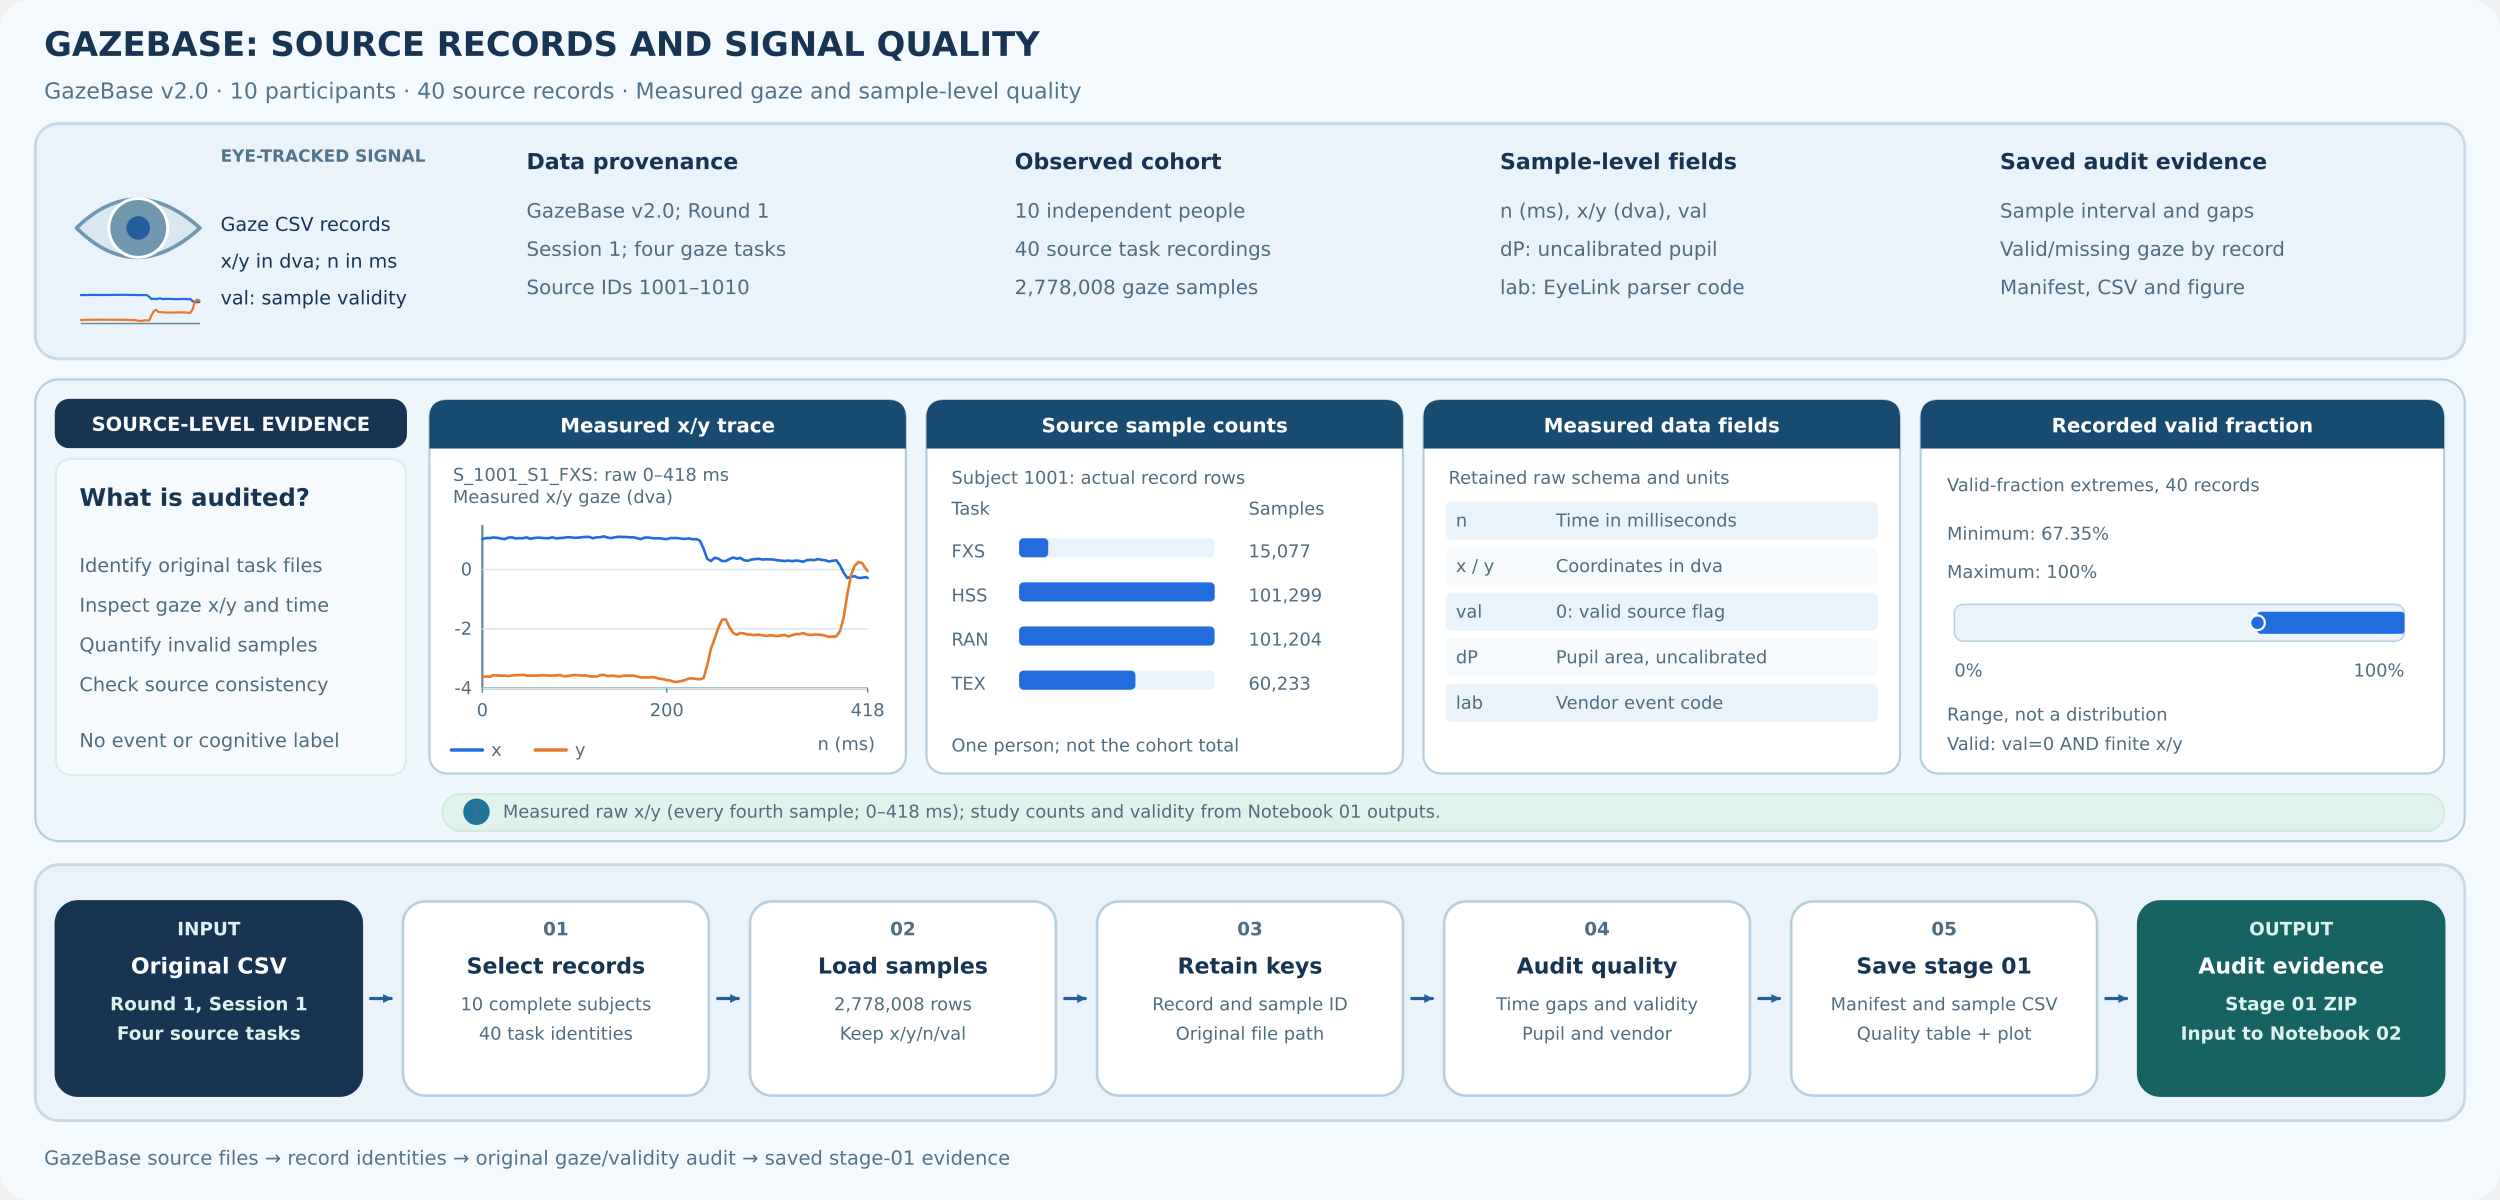
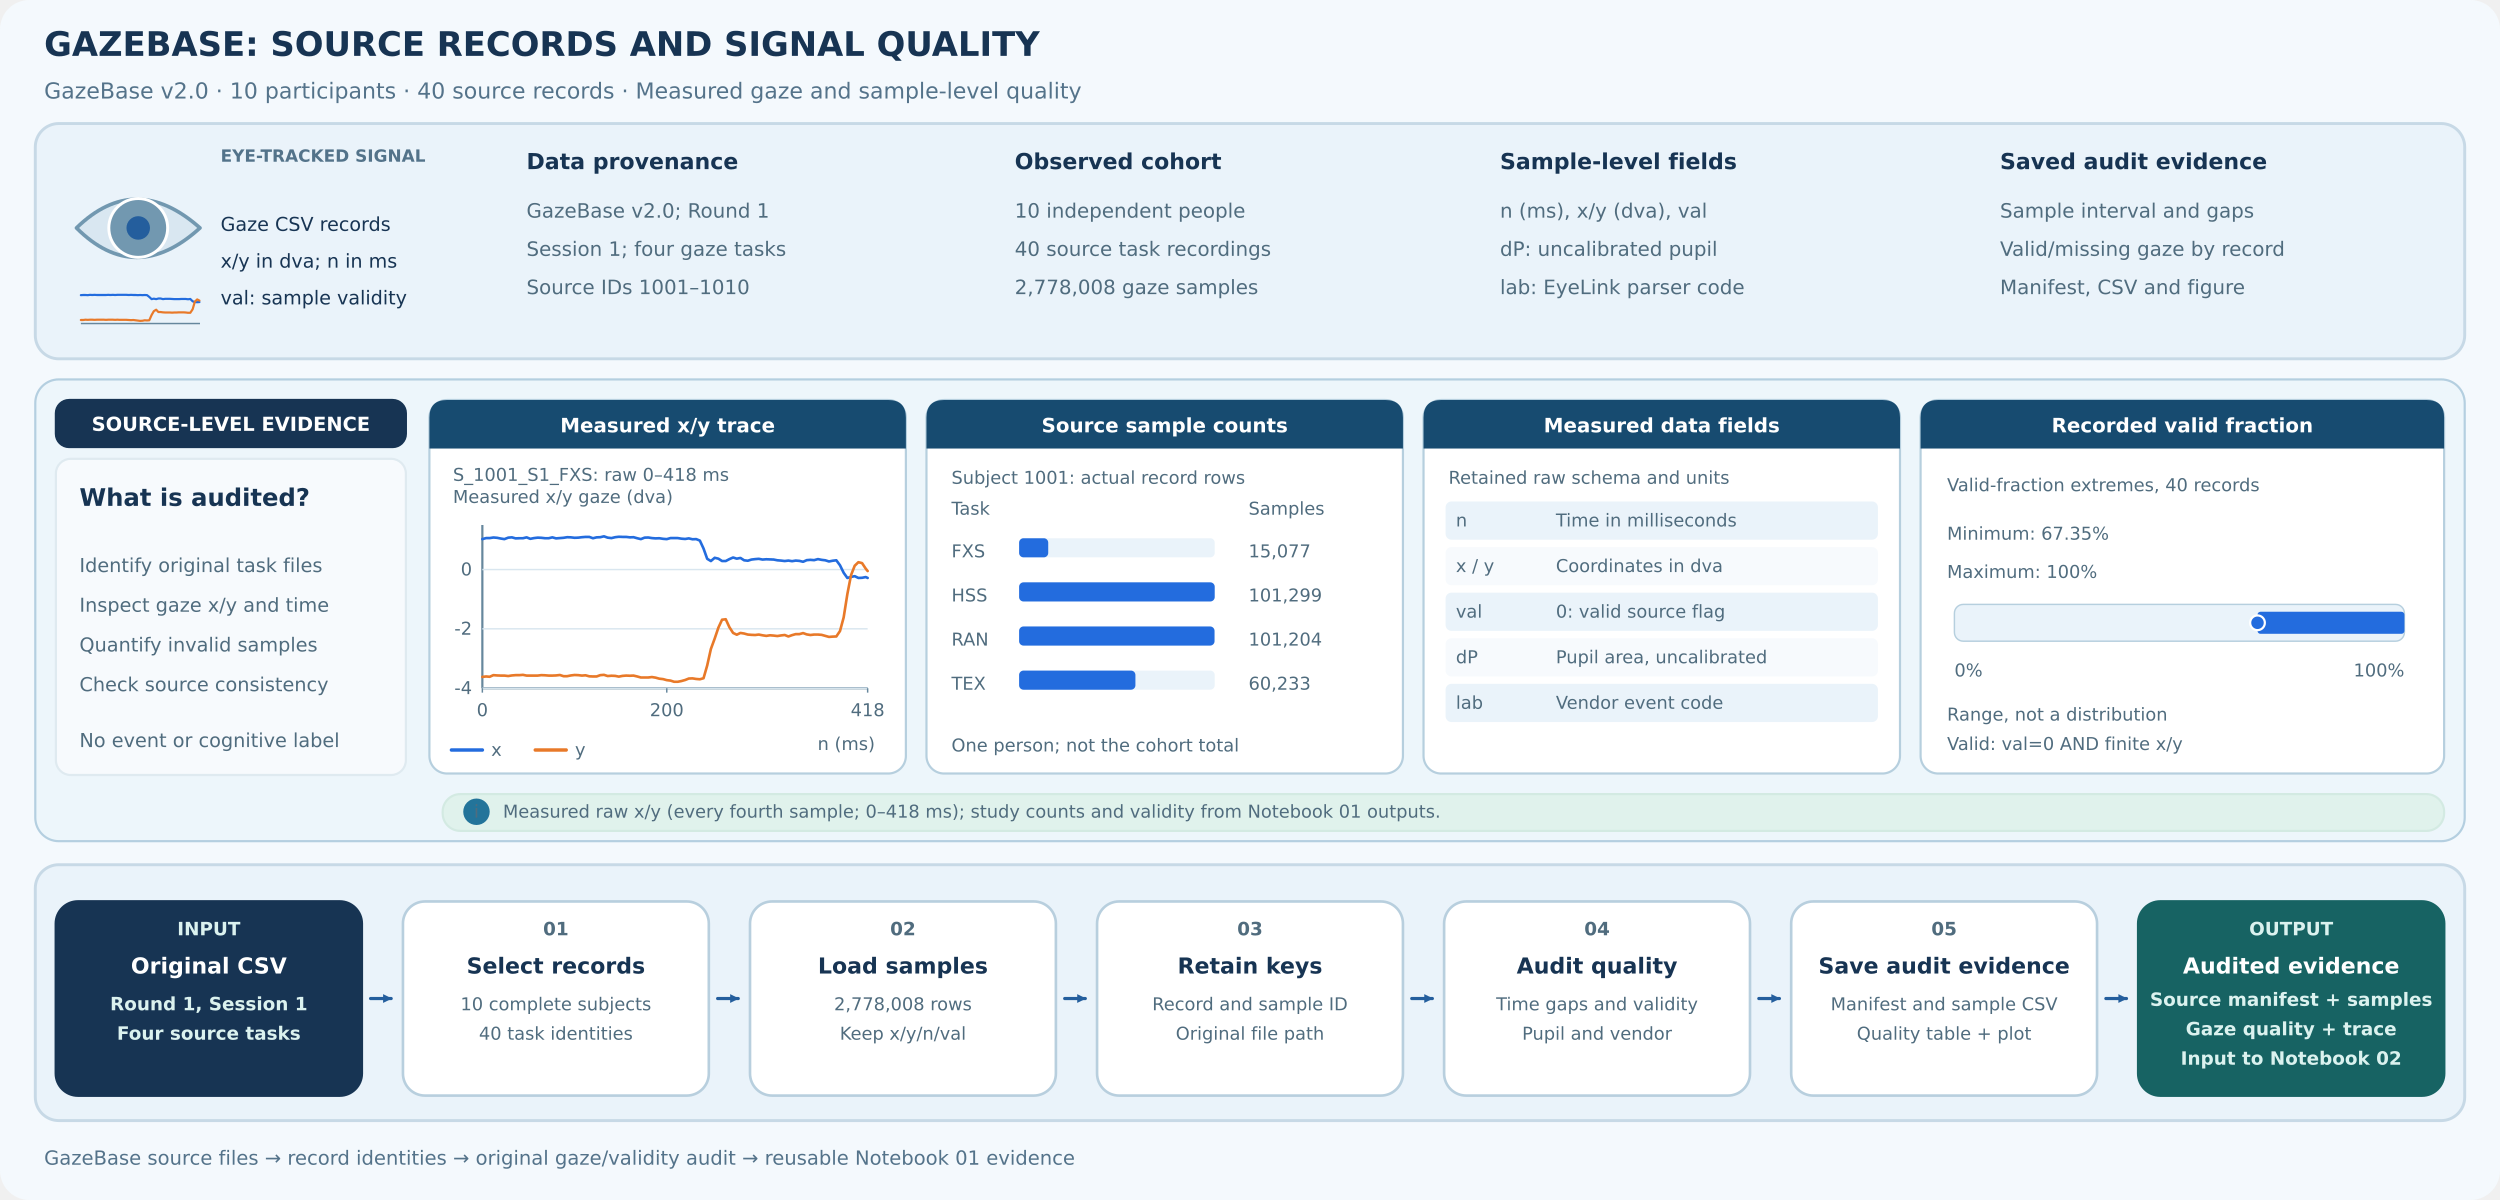
<svg xmlns="http://www.w3.org/2000/svg" width="1700" height="816" viewBox="0 0 1700 816" role="img" aria-labelledby="svg-title svg-desc">
  <defs>
    <style>
.title{font:700 23px DejaVu Sans,Arial,sans-serif;fill:#173453}.subtitle{font:400 15px DejaVu Sans,Arial,sans-serif;fill:#54738A}.sourceheading{font:700 11.5px DejaVu Sans,Arial,sans-serif;fill:#53738A}.sourcebody{font:400 13px DejaVu Sans,Arial,sans-serif;fill:#173453}.ctxhead{font:700 15px DejaVu Sans,Arial,sans-serif;fill:#173453}.ctxbody{font:400 13.5px DejaVu Sans,Arial,sans-serif;fill:#506C7E}.focushead{font:700 16.5px DejaVu Sans,Arial,sans-serif;fill:#173453}.focusbody{font:400 13.1px DejaVu Sans,Arial,sans-serif;fill:#506C7E}.sectionlabel{font:700 13.2px DejaVu Sans,Arial,sans-serif;fill:white}.panelhead{font:700 13.5px DejaVu Sans,Arial,sans-serif;fill:white}.panelbody{font:400 12.1px DejaVu Sans,Arial,sans-serif;fill:#506C7E}.nodeid{font:700 12.5px DejaVu Sans,Arial,sans-serif;fill:#506C7E}.nodetitle{font:700 15px DejaVu Sans,Arial,sans-serif;fill:#173453}.nodedesc{font:400 12.1px DejaVu Sans,Arial,sans-serif;fill:#506C7E}.endnodeid{font:700 12.5px DejaVu Sans,Arial,sans-serif;fill:#DBF2EF}.endnodetitle{font:700 15px DejaVu Sans,Arial,sans-serif;fill:white}.footer{font:400 13.3px DejaVu Sans,Arial,sans-serif;fill:#54738A}</style>
    <marker id="arr" markerWidth="6" markerHeight="6" refX="5.5" refY="3" orient="auto" markerUnits="userSpaceOnUse">
      <path d="M0 0 L6 3 L0 6 Z" fill="#245E9D" />
    </marker>
  </defs>
  <rect x="0" y="0" width="1700" height="816" rx="20" fill="#F4F9FD" stroke="none" stroke-width="1" />
  <g id="band-0-header">
    <text x="30" y="38" class="title">GAZEBASE: SOURCE RECORDS AND SIGNAL QUALITY</text>
    <text x="30" y="67" class="subtitle">GazeBase v2.0 · 10 participants · 40 source records · Measured gaze and sample-level quality</text>
  </g>
  <g id="band-1-context">
    <rect x="24" y="84" width="1652" height="160" rx="16" fill="#EAF3FA" stroke="#C7D9E6" stroke-width="2" />
    <g id="source">
      <text x="150" y="110" class="sourceheading">EYE-TRACKED SIGNAL</text>
      <path d="M52 155 Q92 116 136 155 Q92 195 52 155Z" fill="#D9E7F1" stroke="#7298B0" stroke-width="2.5" stroke-linejoin="round" />
      <circle cx="94" cy="155" r="20" fill="#7298B0" stroke="#FFFFFF" stroke-width="2" />
      <circle cx="94" cy="155" r="8" fill="#245E9D" />
      <line x1="55" y1="220" x2="136" y2="220" stroke="#66879D" stroke-width="1" />
      <path d="M55.0 200.7 L56.6 200.6 L58.1 200.6 L59.7 200.7 L61.2 200.5 L62.8 200.6 L64.3 200.5 L65.9 200.6 L67.4 200.6 L69.0 200.6 L70.5 200.6 L72.1 200.6 L73.6 200.5 L75.2 200.6 L76.7 200.5 L78.3 200.6 L79.8 200.5 L81.4 200.5 L82.9 200.5 L84.5 200.5 L86.0 200.5 L87.6 200.6 L89.1 200.5 L90.7 200.6 L92.2 200.6 L93.8 200.7 L95.3 200.6 L96.9 200.7 L98.4 200.6 L100.0 200.7 L101.5 201.9 L103.1 203.4 L104.6 203.1 L106.2 203.4 L107.7 203.0 L109.3 203.0 L110.8 203.4 L112.4 203.2 L113.9 203.2 L115.5 203.2 L117.0 203.3 L118.6 203.4 L120.1 203.4 L121.7 203.4 L123.2 203.3 L124.8 203.3 L126.3 203.3 L127.9 203.5 L129.4 203.3 L131.0 204.9 L132.5 205.4 L134.1 205.5 L135.6 205.4" fill="none" stroke="#236CDE" stroke-width="1.5" stroke-linecap="round" stroke-linejoin="round" />
      <path d="M55.0 217.6 L56.6 217.6 L58.1 217.4 L59.7 217.5 L61.2 217.4 L62.8 217.4 L64.3 217.5 L65.9 217.4 L67.4 217.4 L69.0 217.4 L70.5 217.4 L72.1 217.5 L73.6 217.4 L75.2 217.4 L76.7 217.4 L78.3 217.5 L79.8 217.4 L81.4 217.5 L82.9 217.5 L84.5 217.5 L86.0 217.5 L87.6 217.6 L89.1 217.7 L90.7 217.6 L92.2 217.8 L93.8 218.0 L95.3 218.2 L96.9 218.1 L98.4 217.8 L100.0 217.9 L101.5 217.8 L103.1 214.2 L104.6 211.6 L106.2 210.6 L107.7 212.2 L109.3 212.2 L110.8 212.4 L112.4 212.5 L113.9 212.5 L115.5 212.5 L117.0 212.6 L118.6 212.5 L120.1 212.5 L121.7 212.4 L123.2 212.4 L124.8 212.4 L126.3 212.5 L127.9 212.7 L129.4 212.7 L131.0 210.3 L132.5 205.1 L134.1 203.6 L135.6 204.4" fill="none" stroke="#E87929" stroke-width="1.5" stroke-linecap="round" stroke-linejoin="round" />
      <text x="150" y="157" class="sourcebody">Gaze CSV records</text>
      <text x="150" y="182" class="sourcebody">x/y in dva; n in ms</text>
      <text x="150" y="207" class="sourcebody">val: sample validity</text>
    </g>
    <g id="context-1">
      <text x="358" y="115" class="ctxhead">Data provenance</text>
      <text x="358" y="148" class="ctxbody">GazeBase v2.0; Round 1</text>
      <text x="358" y="174" class="ctxbody">Session 1; four gaze tasks</text>
      <text x="358" y="200" class="ctxbody">Source IDs 1001–1010</text>
    </g>
    <g id="context-2">
      <text x="690" y="115" class="ctxhead">Observed cohort</text>
      <text x="690" y="148" class="ctxbody">10 independent people</text>
      <text x="690" y="174" class="ctxbody">40 source task recordings</text>
      <text x="690" y="200" class="ctxbody">2,778,008 gaze samples</text>
    </g>
    <g id="context-3">
      <text x="1020" y="115" class="ctxhead">Sample-level fields</text>
      <text x="1020" y="148" class="ctxbody">n (ms), x/y (dva), val</text>
      <text x="1020" y="174" class="ctxbody">dP: uncalibrated pupil</text>
      <text x="1020" y="200" class="ctxbody">lab: EyeLink parser code</text>
    </g>
    <g id="context-4">
      <text x="1360" y="115" class="ctxhead">Saved audit evidence</text>
      <text x="1360" y="148" class="ctxbody">Sample interval and gaps</text>
      <text x="1360" y="174" class="ctxbody">Valid/missing gaze by record</text>
      <text x="1360" y="200" class="ctxbody">Manifest, CSV and figure</text>
    </g>
  </g>
  <g id="band-2-analysis">
    <rect x="24" y="258" width="1652" height="314" rx="16" fill="#EDF6FB" stroke="#B4CFE0" stroke-width="1.5" />
    <g id="focus">
      <rect x="38" y="272" width="238" height="32" rx="9" fill="#173453" stroke="#173453" stroke-width="1.5" />
      <text x="157" y="293" class="sectionlabel" text-anchor="middle">SOURCE-LEVEL EVIDENCE</text>
      <rect x="38" y="312" width="238" height="215" rx="10" fill="#F7FAFD" stroke="#DFEAF0" stroke-width="1.5" />
      <text x="54" y="344" class="focushead">What is audited?</text>
      <text x="54" y="389" class="focusbody">Identify original task files</text>
      <text x="54" y="416" class="focusbody">Inspect gaze x/y and time</text>
      <text x="54" y="443" class="focusbody">Quantify invalid samples</text>
      <text x="54" y="470" class="focusbody">Check source consistency</text>
      <text x="54" y="508" class="focusbody">No event or cognitive label</text>
    </g>
    <g id="panels">
      <g id="panel-1">
        <rect x="292" y="272" width="324" height="254" rx="12" fill="#FFFFFF" stroke="#B6CFDE" stroke-width="1.5" />
        <path d="M304 272 H604 Q616 272 616 284 V305 H292 V284 Q292 272 304 272 Z" fill="#174B70" />
        <text x="454" y="294" class="panelhead" text-anchor="middle">Measured x/y trace</text>
        <g id="scientific-panel-1">
          <text x="308" y="327" class="panelbody">S_1001_S1_FXS: raw 0–418 ms</text>
          <text x="308" y="342" class="panelbody">Measured x/y gaze (dva)</text>
          <line x1="328" y1="357" x2="328" y2="468" stroke="#66879D" stroke-width="1.5" />
          <line x1="328" y1="468" x2="590" y2="468" stroke="#66879D" stroke-width="1.5" />
          <line x1="328" y1="468" x2="590" y2="468" stroke="#D9E6EF" stroke-width="1" />
          <text x="321" y="472" class="panelbody" text-anchor="end">-4</text>
          <line x1="328" y1="427.6" x2="590" y2="427.6" stroke="#D9E6EF" stroke-width="1" />
          <text x="321" y="431.6" class="panelbody" text-anchor="end">-2</text>
          <line x1="328" y1="387.3" x2="590" y2="387.3" stroke="#D9E6EF" stroke-width="1" />
          <text x="321" y="391.3" class="panelbody" text-anchor="end">0</text>
          <line x1="328" y1="468" x2="328" y2="471" stroke="#66879D" stroke-width="1" />
          <text x="328" y="487" class="panelbody" text-anchor="middle">0</text>
          <line x1="453.4" y1="468" x2="453.4" y2="471" stroke="#66879D" stroke-width="1" />
          <text x="453.4" y="487" class="panelbody" text-anchor="middle">200</text>
          <line x1="590" y1="468" x2="590" y2="471" stroke="#66879D" stroke-width="1" />
          <text x="590" y="487" class="panelbody" text-anchor="middle">418</text>
          <path d="M328.0 366.6 L330.5 365.9 L333.0 365.9 L335.5 365.5 L338.0 365.7 L340.5 366.2 L343.0 366.6 L345.6 365.6 L348.1 365.4 L350.6 366.1 L353.1 366.0 L355.6 366.0 L358.1 365.4 L360.6 366.4 L363.1 365.9 L365.6 365.6 L368.1 365.7 L370.6 366.0 L373.1 366.0 L375.6 365.4 L378.1 366.1 L380.7 365.9 L383.2 365.7 L385.7 365.3 L388.2 365.4 L390.7 365.7 L393.2 365.6 L395.7 365.3 L398.2 365.1 L400.7 365.1 L403.2 366.0 L405.7 365.4 L408.2 365.3 L410.7 364.7 L413.2 365.6 L415.8 365.9 L418.3 365.3 L420.8 365.0 L423.3 365.1 L425.8 365.1 L428.3 365.4 L430.8 365.3 L433.3 366.0 L435.8 366.6 L438.3 365.6 L440.8 365.5 L443.3 365.9 L445.8 366.1 L448.3 366.0 L450.9 366.4 L453.4 366.6 L455.9 365.9 L458.4 365.9 L460.9 365.9 L463.4 366.3 L465.9 366.5 L468.4 366.1 L470.9 366.7 L473.4 366.6 L475.9 367.6 L478.4 373.0 L480.9 380.0 L483.4 381.5 L486.0 379.3 L488.5 379.9 L491.0 381.5 L493.5 381.5 L496.0 380.2 L498.5 379.1 L501.0 379.9 L503.5 379.4 L506.0 381.0 L508.5 381.3 L511.0 380.5 L513.5 380.2 L516.0 380.0 L518.5 380.5 L521.1 380.3 L523.6 380.4 L526.1 380.5 L528.6 381.0 L531.1 381.2 L533.6 381.5 L536.1 381.2 L538.6 381.6 L541.1 381.2 L543.6 381.4 L546.1 382.0 L548.6 380.9 L551.1 380.7 L553.6 380.9 L556.2 380.2 L558.7 380.7 L561.2 381.0 L563.7 381.8 L566.2 381.3 L568.7 381.0 L571.2 384.4 L573.7 389.5 L576.2 393.0 L578.7 392.3 L581.2 391.8 L583.7 393.0 L586.2 392.9 L588.7 392.4 L590.0 393.0" fill="none" stroke="#236CDE" stroke-width="1.8" stroke-linecap="round" stroke-linejoin="round" />
          <path d="M328.0 460.3 L330.5 460.0 L333.0 460.2 L335.5 459.1 L338.0 459.3 L340.5 459.4 L343.0 459.4 L345.6 459.7 L348.1 459.3 L350.6 459.1 L353.1 459.1 L355.6 458.9 L358.1 459.4 L360.6 459.4 L363.1 459.4 L365.6 459.4 L368.1 459.1 L370.6 459.2 L373.1 459.4 L375.6 459.4 L378.1 459.3 L380.7 459.0 L383.2 459.8 L385.7 459.8 L388.2 459.3 L390.7 459.0 L393.2 459.1 L395.7 459.4 L398.2 459.2 L400.7 459.9 L403.2 460.0 L405.7 460.0 L408.2 459.1 L410.7 458.9 L413.2 459.7 L415.8 459.5 L418.3 459.6 L420.8 460.1 L423.3 459.6 L425.8 459.4 L428.3 459.5 L430.8 459.4 L433.3 460.0 L435.8 460.7 L438.3 460.7 L440.8 460.7 L443.3 460.4 L445.8 460.8 L448.3 461.5 L450.9 461.8 L453.4 462.5 L455.9 462.8 L458.4 463.6 L460.9 463.6 L463.4 463.1 L465.9 462.4 L468.4 461.4 L470.9 461.3 L473.4 461.7 L475.9 461.9 L478.4 461.2 L480.9 452.5 L483.4 441.3 L486.0 434.2 L488.5 426.8 L491.0 421.4 L493.5 421.1 L496.0 426.5 L498.5 430.4 L501.0 431.6 L503.5 430.4 L506.0 430.8 L508.5 431.5 L511.0 431.7 L513.5 431.8 L516.0 431.5 L518.5 432.0 L521.1 432.4 L523.6 432.0 L526.1 432.2 L528.6 432.5 L531.1 432.1 L533.6 431.8 L536.1 432.8 L538.6 431.9 L541.1 431.2 L543.6 431.2 L546.1 430.5 L548.6 431.4 L551.1 431.8 L553.6 431.5 L556.2 431.5 L558.7 431.7 L561.2 432.4 L563.7 433.1 L566.2 432.9 L568.7 432.8 L571.2 429.1 L573.7 419.8 L576.2 404.0 L578.7 391.1 L581.2 384.7 L583.7 382.3 L586.2 382.9 L588.7 386.7 L590.0 388.3" fill="none" stroke="#E87929" stroke-width="1.8" stroke-linecap="round" stroke-linejoin="round" />
          <path d="M307 510 L328 510" fill="none" stroke="#236CDE" stroke-width="2.4" stroke-linecap="round" stroke-linejoin="round" />
          <text x="334" y="514" class="panelbody">x</text>
          <path d="M364 510 L385 510" fill="none" stroke="#E87929" stroke-width="2.4" stroke-linecap="round" stroke-linejoin="round" />
          <text x="391" y="514" class="panelbody">y</text>
          <text x="595" y="510" class="panelbody" text-anchor="end">n (ms)</text>
        </g>
      </g>
      <g id="panel-2">
        <rect x="630" y="272" width="324" height="254" rx="12" fill="#FFFFFF" stroke="#B6CFDE" stroke-width="1.5" />
        <path d="M642 272 H942 Q954 272 954 284 V305 H630 V284 Q630 272 642 272 Z" fill="#174B70" />
        <text x="792" y="294" class="panelhead" text-anchor="middle">Source sample counts</text>
        <g id="scientific-panel-2">
          <text x="647" y="329" class="panelbody">Subject 1001: actual record rows</text>
          <text x="647" y="350" class="panelbody">Task</text>
          <text x="849" y="350" class="panelbody">Samples</text>
          <text x="647" y="379" class="panelbody">FXS</text>
          <rect x="693" y="366" width="133" height="13" rx="3" fill="#EAF3FA" stroke="none" stroke-width="0" />
          <rect x="693" y="366" width="19.795" height="13" rx="3" fill="#236CDE" stroke="none" stroke-width="0" />
          <text x="849" y="379" class="panelbody">15,077</text>
          <text x="647" y="409" class="panelbody">HSS</text>
          <rect x="693" y="396" width="133" height="13" rx="3" fill="#EAF3FA" stroke="none" stroke-width="0" />
          <rect x="693" y="396" width="133" height="13" rx="3" fill="#236CDE" stroke="none" stroke-width="0" />
          <text x="849" y="409" class="panelbody">101,299</text>
          <text x="647" y="439" class="panelbody">RAN</text>
          <rect x="693" y="426" width="133" height="13" rx="3" fill="#EAF3FA" stroke="none" stroke-width="0" />
          <rect x="693" y="426" width="132.875" height="13" rx="3" fill="#236CDE" stroke="none" stroke-width="0" />
          <text x="849" y="439" class="panelbody">101,204</text>
          <text x="647" y="469" class="panelbody">TEX</text>
          <rect x="693" y="456" width="133" height="13" rx="3" fill="#EAF3FA" stroke="none" stroke-width="0" />
          <rect x="693" y="456" width="79.083" height="13" rx="3" fill="#236CDE" stroke="none" stroke-width="0" />
          <text x="849" y="469" class="panelbody">60,233</text>
          <text x="647" y="511" class="panelbody">One person; not the cohort total</text>
        </g>
      </g>
      <g id="panel-3">
        <rect x="968" y="272" width="324" height="254" rx="12" fill="#FFFFFF" stroke="#B6CFDE" stroke-width="1.5" />
        <path d="M980 272 H1280 Q1292 272 1292 284 V305 H968 V284 Q968 272 980 272 Z" fill="#174B70" />
        <text x="1130" y="294" class="panelhead" text-anchor="middle">Measured data fields</text>
        <g id="scientific-panel-3">
          <text x="985" y="329" class="panelbody">Retained raw schema and units</text>
          <rect x="983" y="341" width="294" height="26" rx="4" fill="#EAF3FA" stroke="none" stroke-width="0" />
          <text x="990" y="358" class="panelbody">n</text>
          <text x="1058" y="358" class="panelbody">Time in milliseconds</text>
          <rect x="983" y="372" width="294" height="26" rx="4" fill="#F7FAFD" stroke="none" stroke-width="0" />
          <text x="990" y="389" class="panelbody">x / y</text>
          <text x="1058" y="389" class="panelbody">Coordinates in dva</text>
          <rect x="983" y="403" width="294" height="26" rx="4" fill="#EAF3FA" stroke="none" stroke-width="0" />
          <text x="990" y="420" class="panelbody">val</text>
          <text x="1058" y="420" class="panelbody">0: valid source flag</text>
          <rect x="983" y="434" width="294" height="26" rx="4" fill="#F7FAFD" stroke="none" stroke-width="0" />
          <text x="990" y="451" class="panelbody">dP</text>
          <text x="1058" y="451" class="panelbody">Pupil area, uncalibrated</text>
          <rect x="983" y="465" width="294" height="26" rx="4" fill="#EAF3FA" stroke="none" stroke-width="0" />
          <text x="990" y="482" class="panelbody">lab</text>
          <text x="1058" y="482" class="panelbody">Vendor event code</text>
        </g>
      </g>
      <g id="panel-4">
        <rect x="1306" y="272" width="356" height="254" rx="12" fill="#FFFFFF" stroke="#B6CFDE" stroke-width="1.5" />
        <path d="M1318 272 H1650 Q1662 272 1662 284 V305 H1306 V284 Q1306 272 1318 272 Z" fill="#174B70" />
        <text x="1484" y="294" class="panelhead" text-anchor="middle">Recorded valid fraction</text>
        <g id="scientific-panel-4">
          <text x="1324" y="334" class="panelbody">Valid-fraction extremes, 40 records</text>
          <text x="1324" y="367" class="panelbody">Minimum: 67.35%</text>
          <text x="1324" y="393" class="panelbody">Maximum: 100%</text>
          <rect x="1329" y="411" width="306" height="25" rx="6" fill="#EAF3FA" stroke="#B6CFDE" stroke-width="1" />
          <rect x="1535.098" y="416" width="99.902" height="15" rx="2" fill="#236CDE" stroke="none" stroke-width="0" />
          <circle cx="1535.1" cy="423.5" r="5" fill="#236CDE" stroke="white" stroke-width="1.5" />
          <text x="1329" y="460" class="panelbody">0%</text>
          <text x="1635" y="460" class="panelbody" text-anchor="end">100%</text>
          <text x="1324" y="490" class="panelbody">Range, not a distribution</text>
          <text x="1324" y="510" class="panelbody">Valid: val=0 AND finite x/y</text>
        </g>
      </g>
    </g>
    <g id="scientific-note">
      <rect x="301" y="540" width="1361" height="25" rx="12" fill="#E0F2EC" stroke="#D3EAE2" stroke-width="1.5" />
      <circle cx="324" cy="552" r="9" fill="#23749A" />
      <text x="324" y="556" class="panelbody" text-anchor="middle" fill="#FFFFFF" font-weight="700">i</text>
      <text x="342" y="556" class="panelbody" font-weight="700" fill="#173453">Measured raw x/y (every fourth sample; 0–418 ms); study counts and validity from Notebook 01 outputs.</text>
    </g>
  </g>
  <g id="band-3-workflow">
    <rect x="24" y="588" width="1652" height="174" rx="16" fill="#EAF3FA" stroke="#C7D9E6" stroke-width="2" />
    <g id="nodes">
      <g id="node-0">
        <rect x="38" y="613" width="208" height="132" rx="15" fill="#173453" stroke="#173453" stroke-width="1.8" />
        <text x="142" y="636" class="endnodeid" text-anchor="middle">INPUT</text>
        <text x="142" y="662" class="endnodetitle" text-anchor="middle">Original CSV</text>
        <text x="142" y="687" class="endnodeid" text-anchor="middle">Round 1, Session 1</text>
        <text x="142" y="707" class="endnodeid" text-anchor="middle">Four source tasks</text>
      </g>
      <g id="node-1">
        <rect x="274" y="613" width="208" height="132" rx="15" fill="#FFFFFF" stroke="#B8CFDE" stroke-width="1.8" />
        <text x="378" y="636" class="nodeid" text-anchor="middle">01</text>
        <text x="378" y="662" class="nodetitle" text-anchor="middle">Select records</text>
        <text x="378" y="687" class="nodedesc" text-anchor="middle">10 complete subjects</text>
        <text x="378" y="707" class="nodedesc" text-anchor="middle">40 task identities</text>
      </g>
      <g id="node-2">
        <rect x="510" y="613" width="208" height="132" rx="15" fill="#FFFFFF" stroke="#B8CFDE" stroke-width="1.8" />
        <text x="614" y="636" class="nodeid" text-anchor="middle">02</text>
        <text x="614" y="662" class="nodetitle" text-anchor="middle">Load samples</text>
        <text x="614" y="687" class="nodedesc" text-anchor="middle">2,778,008 rows</text>
        <text x="614" y="707" class="nodedesc" text-anchor="middle">Keep x/y/n/val</text>
      </g>
      <g id="node-3">
        <rect x="746" y="613" width="208" height="132" rx="15" fill="#FFFFFF" stroke="#B8CFDE" stroke-width="1.8" />
        <text x="850" y="636" class="nodeid" text-anchor="middle">03</text>
        <text x="850" y="662" class="nodetitle" text-anchor="middle">Retain keys</text>
        <text x="850" y="687" class="nodedesc" text-anchor="middle">Record and sample ID</text>
        <text x="850" y="707" class="nodedesc" text-anchor="middle">Original file path</text>
      </g>
      <g id="node-4">
        <rect x="982" y="613" width="208" height="132" rx="15" fill="#FFFFFF" stroke="#B8CFDE" stroke-width="1.8" />
        <text x="1086" y="636" class="nodeid" text-anchor="middle">04</text>
        <text x="1086" y="662" class="nodetitle" text-anchor="middle">Audit quality</text>
        <text x="1086" y="687" class="nodedesc" text-anchor="middle">Time gaps and validity</text>
        <text x="1086" y="707" class="nodedesc" text-anchor="middle">Pupil and vendor</text>
      </g>
      <g id="node-5">
        <rect x="1218" y="613" width="208" height="132" rx="15" fill="#FFFFFF" stroke="#B8CFDE" stroke-width="1.8" />
        <text x="1322" y="636" class="nodeid" text-anchor="middle">05</text>
-         <text x="1322" y="662" class="nodetitle" text-anchor="middle">Save stage 01</text>
+         <text x="1322" y="662" class="nodetitle" text-anchor="middle">Save audit evidence</text>
        <text x="1322" y="687" class="nodedesc" text-anchor="middle">Manifest and sample CSV</text>
        <text x="1322" y="707" class="nodedesc" text-anchor="middle">Quality table + plot</text>
      </g>
      <g id="node-6">
        <rect x="1454" y="613" width="208" height="132" rx="15" fill="#176363" stroke="#176363" stroke-width="1.8" />
        <text x="1558" y="636" class="endnodeid" text-anchor="middle">OUTPUT</text>
-         <text x="1558" y="662" class="endnodetitle" text-anchor="middle">Audit evidence</text>
-         <text x="1558" y="687" class="endnodeid" text-anchor="middle">Stage 01 ZIP</text>
-         <text x="1558" y="707" class="endnodeid" text-anchor="middle">Input to Notebook 02</text>
+         <text x="1558" y="662" class="endnodetitle" text-anchor="middle">Audited evidence</text>
+         <text x="1558" y="684" class="endnodeid" text-anchor="middle">Source manifest + samples</text>
+         <text x="1558" y="704" class="endnodeid" text-anchor="middle">Gaze quality + trace</text>
+         <text x="1558" y="724" class="endnodeid" text-anchor="middle">Input to Notebook 02</text>
      </g>
    </g>
    <g id="connectors">
      <path d="M252 679 L266 679" fill="none" stroke="#245E9D" stroke-width="2.2" stroke-linecap="round" stroke-linejoin="round" marker-end="url(#arr)" />
      <path d="M488 679 L502 679" fill="none" stroke="#245E9D" stroke-width="2.2" stroke-linecap="round" stroke-linejoin="round" marker-end="url(#arr)" />
      <path d="M724 679 L738 679" fill="none" stroke="#245E9D" stroke-width="2.2" stroke-linecap="round" stroke-linejoin="round" marker-end="url(#arr)" />
      <path d="M960 679 L974 679" fill="none" stroke="#245E9D" stroke-width="2.2" stroke-linecap="round" stroke-linejoin="round" marker-end="url(#arr)" />
      <path d="M1196 679 L1210 679" fill="none" stroke="#245E9D" stroke-width="2.2" stroke-linecap="round" stroke-linejoin="round" marker-end="url(#arr)" />
      <path d="M1432 679 L1446 679" fill="none" stroke="#245E9D" stroke-width="2.2" stroke-linecap="round" stroke-linejoin="round" marker-end="url(#arr)" />
    </g>
  </g>
  <g id="band-4-summary">
-     <text x="30" y="792" class="footer">GazeBase source files → record identities → original gaze/validity audit → saved stage-01 evidence</text>
+     <text x="30" y="792" class="footer">GazeBase source files → record identities → original gaze/validity audit → reusable Notebook 01 evidence</text>
  </g>
</svg>
